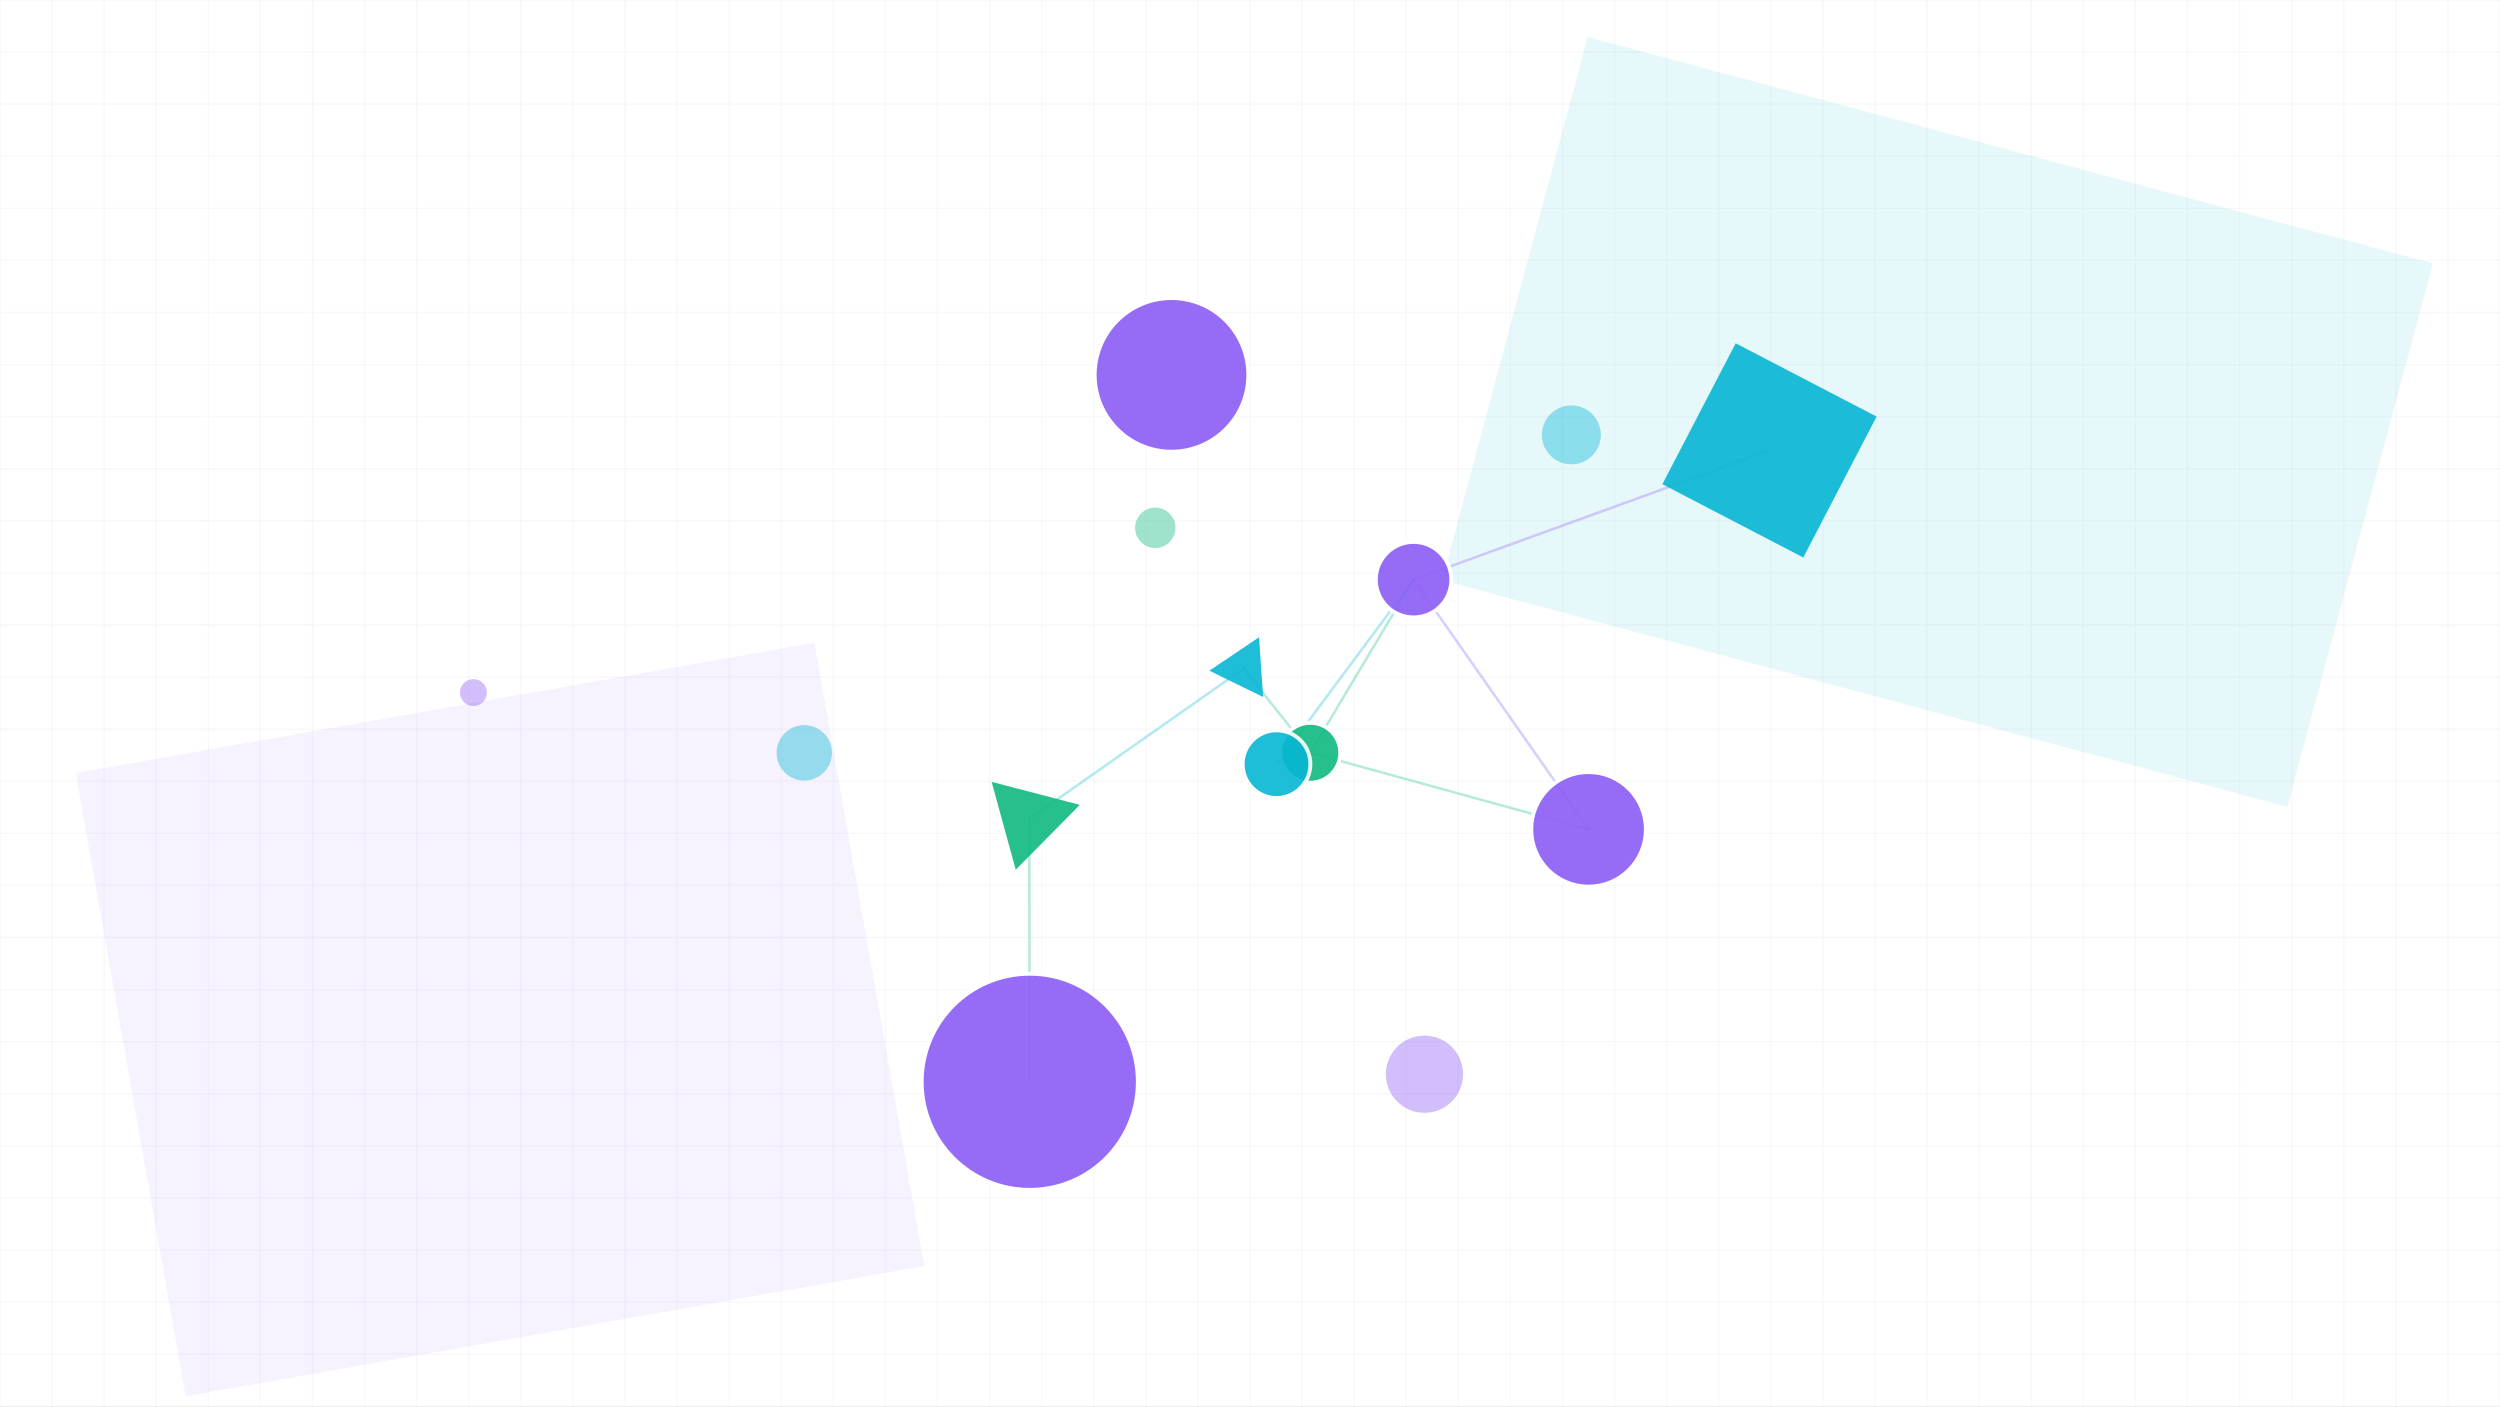
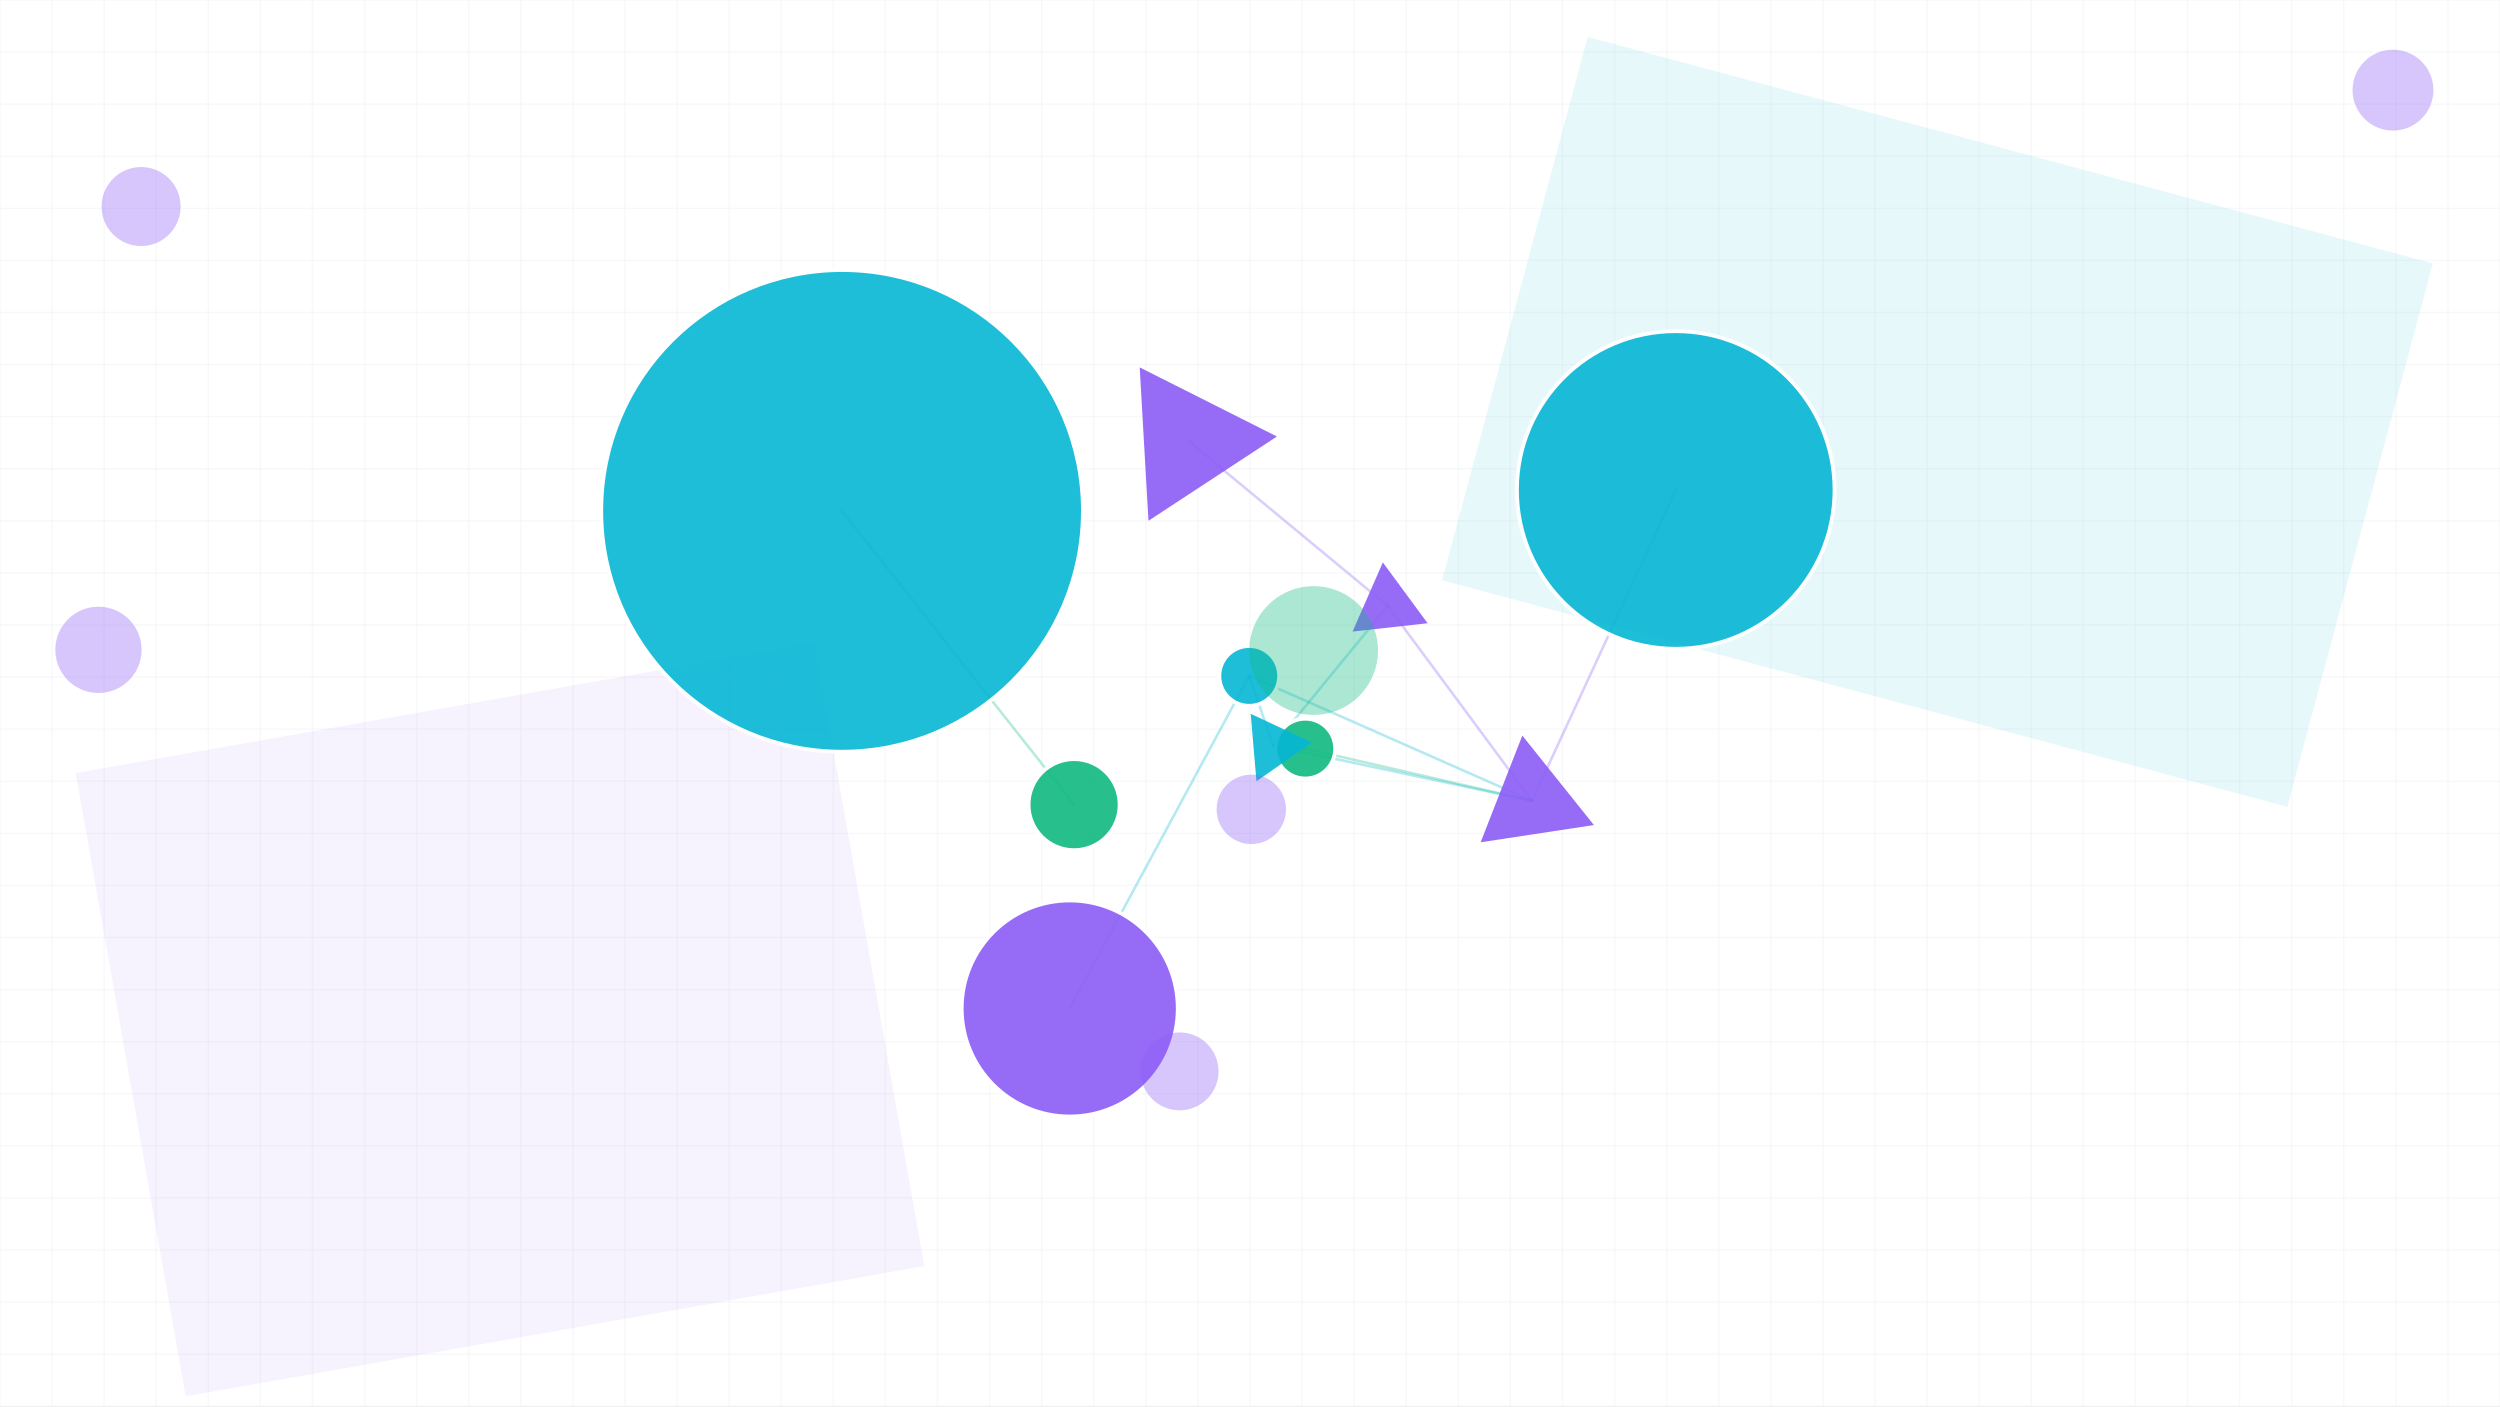
<svg xmlns="http://www.w3.org/2000/svg" viewBox="0 0 1920 1080" width="1920" height="1080" role="img" aria-label="Automatonic AI Geometric Illustration">
  <rect width="1920" height="1080" fill="#FFFFFF" />
  <g id="grid-pattern">
    <line x1="0" y1="0" x2="0" y2="1080" stroke="#E5E7EB" stroke-width="1" opacity="0.3" />
    <line x1="40" y1="0" x2="40" y2="1080" stroke="#E5E7EB" stroke-width="1" opacity="0.3" />
    <line x1="80" y1="0" x2="80" y2="1080" stroke="#E5E7EB" stroke-width="1" opacity="0.3" />
    <line x1="120" y1="0" x2="120" y2="1080" stroke="#E5E7EB" stroke-width="1" opacity="0.3" />
    <line x1="160" y1="0" x2="160" y2="1080" stroke="#E5E7EB" stroke-width="1" opacity="0.3" />
    <line x1="200" y1="0" x2="200" y2="1080" stroke="#E5E7EB" stroke-width="1" opacity="0.3" />
    <line x1="240" y1="0" x2="240" y2="1080" stroke="#E5E7EB" stroke-width="1" opacity="0.3" />
    <line x1="280" y1="0" x2="280" y2="1080" stroke="#E5E7EB" stroke-width="1" opacity="0.3" />
    <line x1="320" y1="0" x2="320" y2="1080" stroke="#E5E7EB" stroke-width="1" opacity="0.3" />
    <line x1="360" y1="0" x2="360" y2="1080" stroke="#E5E7EB" stroke-width="1" opacity="0.3" />
    <line x1="400" y1="0" x2="400" y2="1080" stroke="#E5E7EB" stroke-width="1" opacity="0.3" />
    <line x1="440" y1="0" x2="440" y2="1080" stroke="#E5E7EB" stroke-width="1" opacity="0.3" />
    <line x1="480" y1="0" x2="480" y2="1080" stroke="#E5E7EB" stroke-width="1" opacity="0.3" />
    <line x1="520" y1="0" x2="520" y2="1080" stroke="#E5E7EB" stroke-width="1" opacity="0.3" />
    <line x1="560" y1="0" x2="560" y2="1080" stroke="#E5E7EB" stroke-width="1" opacity="0.3" />
    <line x1="600" y1="0" x2="600" y2="1080" stroke="#E5E7EB" stroke-width="1" opacity="0.3" />
    <line x1="640" y1="0" x2="640" y2="1080" stroke="#E5E7EB" stroke-width="1" opacity="0.3" />
    <line x1="680" y1="0" x2="680" y2="1080" stroke="#E5E7EB" stroke-width="1" opacity="0.3" />
    <line x1="720" y1="0" x2="720" y2="1080" stroke="#E5E7EB" stroke-width="1" opacity="0.3" />
    <line x1="760" y1="0" x2="760" y2="1080" stroke="#E5E7EB" stroke-width="1" opacity="0.3" />
    <line x1="800" y1="0" x2="800" y2="1080" stroke="#E5E7EB" stroke-width="1" opacity="0.3" />
    <line x1="840" y1="0" x2="840" y2="1080" stroke="#E5E7EB" stroke-width="1" opacity="0.3" />
    <line x1="880" y1="0" x2="880" y2="1080" stroke="#E5E7EB" stroke-width="1" opacity="0.3" />
    <line x1="920" y1="0" x2="920" y2="1080" stroke="#E5E7EB" stroke-width="1" opacity="0.3" />
    <line x1="960" y1="0" x2="960" y2="1080" stroke="#E5E7EB" stroke-width="1" opacity="0.3" />
    <line x1="1000" y1="0" x2="1000" y2="1080" stroke="#E5E7EB" stroke-width="1" opacity="0.3" />
    <line x1="1040" y1="0" x2="1040" y2="1080" stroke="#E5E7EB" stroke-width="1" opacity="0.3" />
    <line x1="1080" y1="0" x2="1080" y2="1080" stroke="#E5E7EB" stroke-width="1" opacity="0.3" />
    <line x1="1120" y1="0" x2="1120" y2="1080" stroke="#E5E7EB" stroke-width="1" opacity="0.3" />
    <line x1="1160" y1="0" x2="1160" y2="1080" stroke="#E5E7EB" stroke-width="1" opacity="0.3" />
    <line x1="1200" y1="0" x2="1200" y2="1080" stroke="#E5E7EB" stroke-width="1" opacity="0.3" />
    <line x1="1240" y1="0" x2="1240" y2="1080" stroke="#E5E7EB" stroke-width="1" opacity="0.3" />
    <line x1="1280" y1="0" x2="1280" y2="1080" stroke="#E5E7EB" stroke-width="1" opacity="0.3" />
    <line x1="1320" y1="0" x2="1320" y2="1080" stroke="#E5E7EB" stroke-width="1" opacity="0.3" />
    <line x1="1360" y1="0" x2="1360" y2="1080" stroke="#E5E7EB" stroke-width="1" opacity="0.3" />
    <line x1="1400" y1="0" x2="1400" y2="1080" stroke="#E5E7EB" stroke-width="1" opacity="0.3" />
    <line x1="1440" y1="0" x2="1440" y2="1080" stroke="#E5E7EB" stroke-width="1" opacity="0.3" />
    <line x1="1480" y1="0" x2="1480" y2="1080" stroke="#E5E7EB" stroke-width="1" opacity="0.3" />
    <line x1="1520" y1="0" x2="1520" y2="1080" stroke="#E5E7EB" stroke-width="1" opacity="0.3" />
    <line x1="1560" y1="0" x2="1560" y2="1080" stroke="#E5E7EB" stroke-width="1" opacity="0.3" />
    <line x1="1600" y1="0" x2="1600" y2="1080" stroke="#E5E7EB" stroke-width="1" opacity="0.3" />
    <line x1="1640" y1="0" x2="1640" y2="1080" stroke="#E5E7EB" stroke-width="1" opacity="0.3" />
    <line x1="1680" y1="0" x2="1680" y2="1080" stroke="#E5E7EB" stroke-width="1" opacity="0.3" />
    <line x1="1720" y1="0" x2="1720" y2="1080" stroke="#E5E7EB" stroke-width="1" opacity="0.3" />
    <line x1="1760" y1="0" x2="1760" y2="1080" stroke="#E5E7EB" stroke-width="1" opacity="0.3" />
    <line x1="1800" y1="0" x2="1800" y2="1080" stroke="#E5E7EB" stroke-width="1" opacity="0.3" />
    <line x1="1840" y1="0" x2="1840" y2="1080" stroke="#E5E7EB" stroke-width="1" opacity="0.3" />
    <line x1="1880" y1="0" x2="1880" y2="1080" stroke="#E5E7EB" stroke-width="1" opacity="0.3" />
    <line x1="1920" y1="0" x2="1920" y2="1080" stroke="#E5E7EB" stroke-width="1" opacity="0.3" />
    <line x1="0" y1="0" x2="1920" y2="0" stroke="#E5E7EB" stroke-width="1" opacity="0.3" />
    <line x1="0" y1="40" x2="1920" y2="40" stroke="#E5E7EB" stroke-width="1" opacity="0.3" />
    <line x1="0" y1="80" x2="1920" y2="80" stroke="#E5E7EB" stroke-width="1" opacity="0.3" />
    <line x1="0" y1="120" x2="1920" y2="120" stroke="#E5E7EB" stroke-width="1" opacity="0.3" />
    <line x1="0" y1="160" x2="1920" y2="160" stroke="#E5E7EB" stroke-width="1" opacity="0.3" />
    <line x1="0" y1="200" x2="1920" y2="200" stroke="#E5E7EB" stroke-width="1" opacity="0.3" />
    <line x1="0" y1="240" x2="1920" y2="240" stroke="#E5E7EB" stroke-width="1" opacity="0.3" />
    <line x1="0" y1="280" x2="1920" y2="280" stroke="#E5E7EB" stroke-width="1" opacity="0.3" />
    <line x1="0" y1="320" x2="1920" y2="320" stroke="#E5E7EB" stroke-width="1" opacity="0.3" />
    <line x1="0" y1="360" x2="1920" y2="360" stroke="#E5E7EB" stroke-width="1" opacity="0.3" />
    <line x1="0" y1="400" x2="1920" y2="400" stroke="#E5E7EB" stroke-width="1" opacity="0.3" />
    <line x1="0" y1="440" x2="1920" y2="440" stroke="#E5E7EB" stroke-width="1" opacity="0.3" />
    <line x1="0" y1="480" x2="1920" y2="480" stroke="#E5E7EB" stroke-width="1" opacity="0.3" />
    <line x1="0" y1="520" x2="1920" y2="520" stroke="#E5E7EB" stroke-width="1" opacity="0.3" />
    <line x1="0" y1="560" x2="1920" y2="560" stroke="#E5E7EB" stroke-width="1" opacity="0.3" />
    <line x1="0" y1="600" x2="1920" y2="600" stroke="#E5E7EB" stroke-width="1" opacity="0.3" />
    <line x1="0" y1="640" x2="1920" y2="640" stroke="#E5E7EB" stroke-width="1" opacity="0.3" />
    <line x1="0" y1="680" x2="1920" y2="680" stroke="#E5E7EB" stroke-width="1" opacity="0.3" />
    <line x1="0" y1="720" x2="1920" y2="720" stroke="#E5E7EB" stroke-width="1" opacity="0.3" />
    <line x1="0" y1="760" x2="1920" y2="760" stroke="#E5E7EB" stroke-width="1" opacity="0.3" />
    <line x1="0" y1="800" x2="1920" y2="800" stroke="#E5E7EB" stroke-width="1" opacity="0.3" />
    <line x1="0" y1="840" x2="1920" y2="840" stroke="#E5E7EB" stroke-width="1" opacity="0.3" />
    <line x1="0" y1="880" x2="1920" y2="880" stroke="#E5E7EB" stroke-width="1" opacity="0.3" />
    <line x1="0" y1="920" x2="1920" y2="920" stroke="#E5E7EB" stroke-width="1" opacity="0.3" />
    <line x1="0" y1="960" x2="1920" y2="960" stroke="#E5E7EB" stroke-width="1" opacity="0.3" />
    <line x1="0" y1="1000" x2="1920" y2="1000" stroke="#E5E7EB" stroke-width="1" opacity="0.3" />
    <line x1="0" y1="1040" x2="1920" y2="1040" stroke="#E5E7EB" stroke-width="1" opacity="0.3" />
    <line x1="0" y1="1080" x2="1920" y2="1080" stroke="#E5E7EB" stroke-width="1" opacity="0.3" />
  </g>
  <g id="depth-planes">
    <rect x="1152" y="108" width="672" height="432" fill="#06B6D4" opacity="0.1" transform="rotate(15 1488 324)" />
    <rect x="96" y="540" width="576" height="486" fill="#8B5CF6" opacity="0.08" transform="rotate(-10 384 783)" />
  </g>
  <g id="connections">
-     <line x1="1006.306" y1="578.115" x2="955.211" y2="513.395" stroke="#10B981" stroke-width="2" opacity="0.3" stroke-linecap="round" />
-     <line x1="1006.306" y1="578.115" x2="1085.619" y2="445.18" stroke="#10B981" stroke-width="2" opacity="0.3" stroke-linecap="round" />
-     <line x1="1006.306" y1="578.115" x2="1220.01" y2="636.948" stroke="#10B981" stroke-width="2" opacity="0.3" stroke-linecap="round" />
-     <line x1="955.211" y1="513.395" x2="790.454" y2="628.999" stroke="#06B6D4" stroke-width="2" opacity="0.3" stroke-linecap="round" />
-     <line x1="980.368" y1="586.88" x2="1085.619" y2="445.18" stroke="#06B6D4" stroke-width="2" opacity="0.3" stroke-linecap="round" />
-     <line x1="1085.619" y1="445.18" x2="1220.01" y2="636.948" stroke="#8B5CF6" stroke-width="2" opacity="0.3" stroke-linecap="round" />
-     <line x1="1085.619" y1="445.18" x2="1358.964" y2="345.908" stroke="#8B5CF6" stroke-width="2" opacity="0.3" stroke-linecap="round" />
-     <line x1="790.454" y1="628.999" x2="790.862" y2="830.831" stroke="#10B981" stroke-width="2" opacity="0.3" stroke-linecap="round" />
+     <line x1="1002.447" y1="574.939" x2="977.764" y2="572.694" stroke="#10B981" stroke-width="2" opacity="0.3" stroke-linecap="round" />
+     <line x1="1002.447" y1="574.939" x2="1176.559" y2="615.044" stroke="#10B981" stroke-width="2" opacity="0.3" stroke-linecap="round" />
+     <line x1="959.416" y1="519.097" x2="977.764" y2="572.694" stroke="#06B6D4" stroke-width="2" opacity="0.3" stroke-linecap="round" />
+     <line x1="959.416" y1="519.097" x2="1176.559" y2="615.044" stroke="#06B6D4" stroke-width="2" opacity="0.3" stroke-linecap="round" />
+     <line x1="959.416" y1="519.097" x2="821.557" y2="774.516" stroke="#06B6D4" stroke-width="2" opacity="0.3" stroke-linecap="round" />
+     <line x1="977.764" y1="572.694" x2="1065.74" y2="465.372" stroke="#06B6D4" stroke-width="2" opacity="0.3" stroke-linecap="round" />
+     <line x1="977.764" y1="572.694" x2="1176.559" y2="615.044" stroke="#06B6D4" stroke-width="2" opacity="0.3" stroke-linecap="round" />
+     <line x1="1065.74" y1="465.372" x2="1176.559" y2="615.044" stroke="#8B5CF6" stroke-width="2" opacity="0.3" stroke-linecap="round" />
+     <line x1="1065.74" y1="465.372" x2="912.814" y2="338.811" stroke="#8B5CF6" stroke-width="2" opacity="0.3" stroke-linecap="round" />
+     <line x1="824.904" y1="617.97" x2="646.718" y2="392.357" stroke="#10B981" stroke-width="2" opacity="0.3" stroke-linecap="round" />
+     <line x1="1176.559" y1="615.044" x2="1286.966" y2="376.309" stroke="#8B5CF6" stroke-width="2" opacity="0.3" stroke-linecap="round" />
  </g>
  <g id="geometric-nodes">
-     <circle cx="1006.306" cy="578.115" r="23" fill="#10B981" opacity="0.9" stroke="#FFFFFF" stroke-width="3" />
-     <path d="M 966.946,489.422 L 928.773,515.09 L 970.089,535.314 Z" fill="#06B6D4" opacity="0.9" />
-     <circle cx="980.368" cy="586.88" r="26" fill="#06B6D4" opacity="0.9" stroke="#FFFFFF" stroke-width="3" />
-     <circle cx="1085.619" cy="445.18" r="29" fill="#8B5CF6" opacity="0.9" stroke="#FFFFFF" stroke-width="3" />
-     <path d="M 761.555,600.458 L 780.093,667.958 L 829.282,618.154 Z" fill="#10B981" opacity="0.9" />
-     <circle cx="1220.01" cy="636.948" r="44" fill="#8B5CF6" opacity="0.9" stroke="#FFFFFF" stroke-width="3" />
-     <circle cx="899.715" cy="287.915" r="59" fill="#8B5CF6" opacity="0.9" stroke="#FFFFFF" stroke-width="3" />
-     <circle cx="790.862" cy="830.831" r="83" fill="#8B5CF6" opacity="0.9" stroke="#FFFFFF" stroke-width="3" />
-     <rect x="1297.964" y="284.908" width="122" height="122" fill="#06B6D4" opacity="0.9" transform="rotate(27.49113 1358.964 345.9083)" />
+     <circle cx="1002.447" cy="574.939" r="23" fill="#10B981" opacity="0.9" stroke="#FFFFFF" stroke-width="3" />
+     <circle cx="959.416" cy="519.097" r="23" fill="#06B6D4" opacity="0.9" stroke="#FFFFFF" stroke-width="3" />
+     <path d="M 964.955,600.012 L 1007.614,570.277 L 960.533,548.2 Z" fill="#06B6D4" opacity="0.9" />
+     <path d="M 1062.025,431.924 L 1038.747,485.048 L 1096.392,478.645 Z" fill="#8B5CF6" opacity="0.9" />
+     <circle cx="824.904" cy="617.97" r="35" fill="#10B981" opacity="0.9" stroke="#FFFFFF" stroke-width="3" />
+     <path d="M 1224.121,633.62 L 1169.14,564.91 L 1137.126,646.88 Z" fill="#8B5CF6" opacity="0.9" />
+     <path d="M 882.023,399.964 L 980.677,335.223 L 875.283,282.157 Z" fill="#8B5CF6" opacity="0.9" />
+     <circle cx="821.557" cy="774.516" r="83" fill="#8B5CF6" opacity="0.9" stroke="#FFFFFF" stroke-width="3" />
+     <circle cx="1286.966" cy="376.309" r="122" fill="#06B6D4" opacity="0.9" stroke="#FFFFFF" stroke-width="3" />
+     <circle cx="646.718" cy="392.357" r="185" fill="#06B6D4" opacity="0.9" stroke="#FFFFFF" stroke-width="3" />
  </g>
  <g id="accent-shapes">
-     <circle cx="617.704" cy="578.185" r="21.271" fill="#06B6D4" opacity="0.4" />
-     <circle cx="1093.984" cy="824.981" r="29.648" fill="#8B5CF6" opacity="0.4" />
-     <circle cx="1206.807" cy="334" r="22.634" fill="#06B6D4" opacity="0.4" />
-     <circle cx="363.58" cy="531.907" r="10.352" fill="#8B5CF6" opacity="0.4" />
-     <circle cx="887.267" cy="405.37" r="15.519" fill="#10B981" opacity="0.4" />
+     <circle cx="75.605" cy="499.088" r="33.137" fill="#8B5CF6" opacity="0.35" />
+     <circle cx="1837.811" cy="69.218" r="31.053" fill="#8B5CF6" opacity="0.35" />
+     <circle cx="961.004" cy="621.569" r="26.664" fill="#8B5CF6" opacity="0.35" />
+     <circle cx="905.926" cy="822.81" r="29.909" fill="#8B5CF6" opacity="0.35" />
+     <circle cx="1008.872" cy="499.606" r="49.43" fill="#10B981" opacity="0.35" />
+     <circle cx="108.362" cy="158.625" r="30.349" fill="#8B5CF6" opacity="0.35" />
  </g>
</svg>
